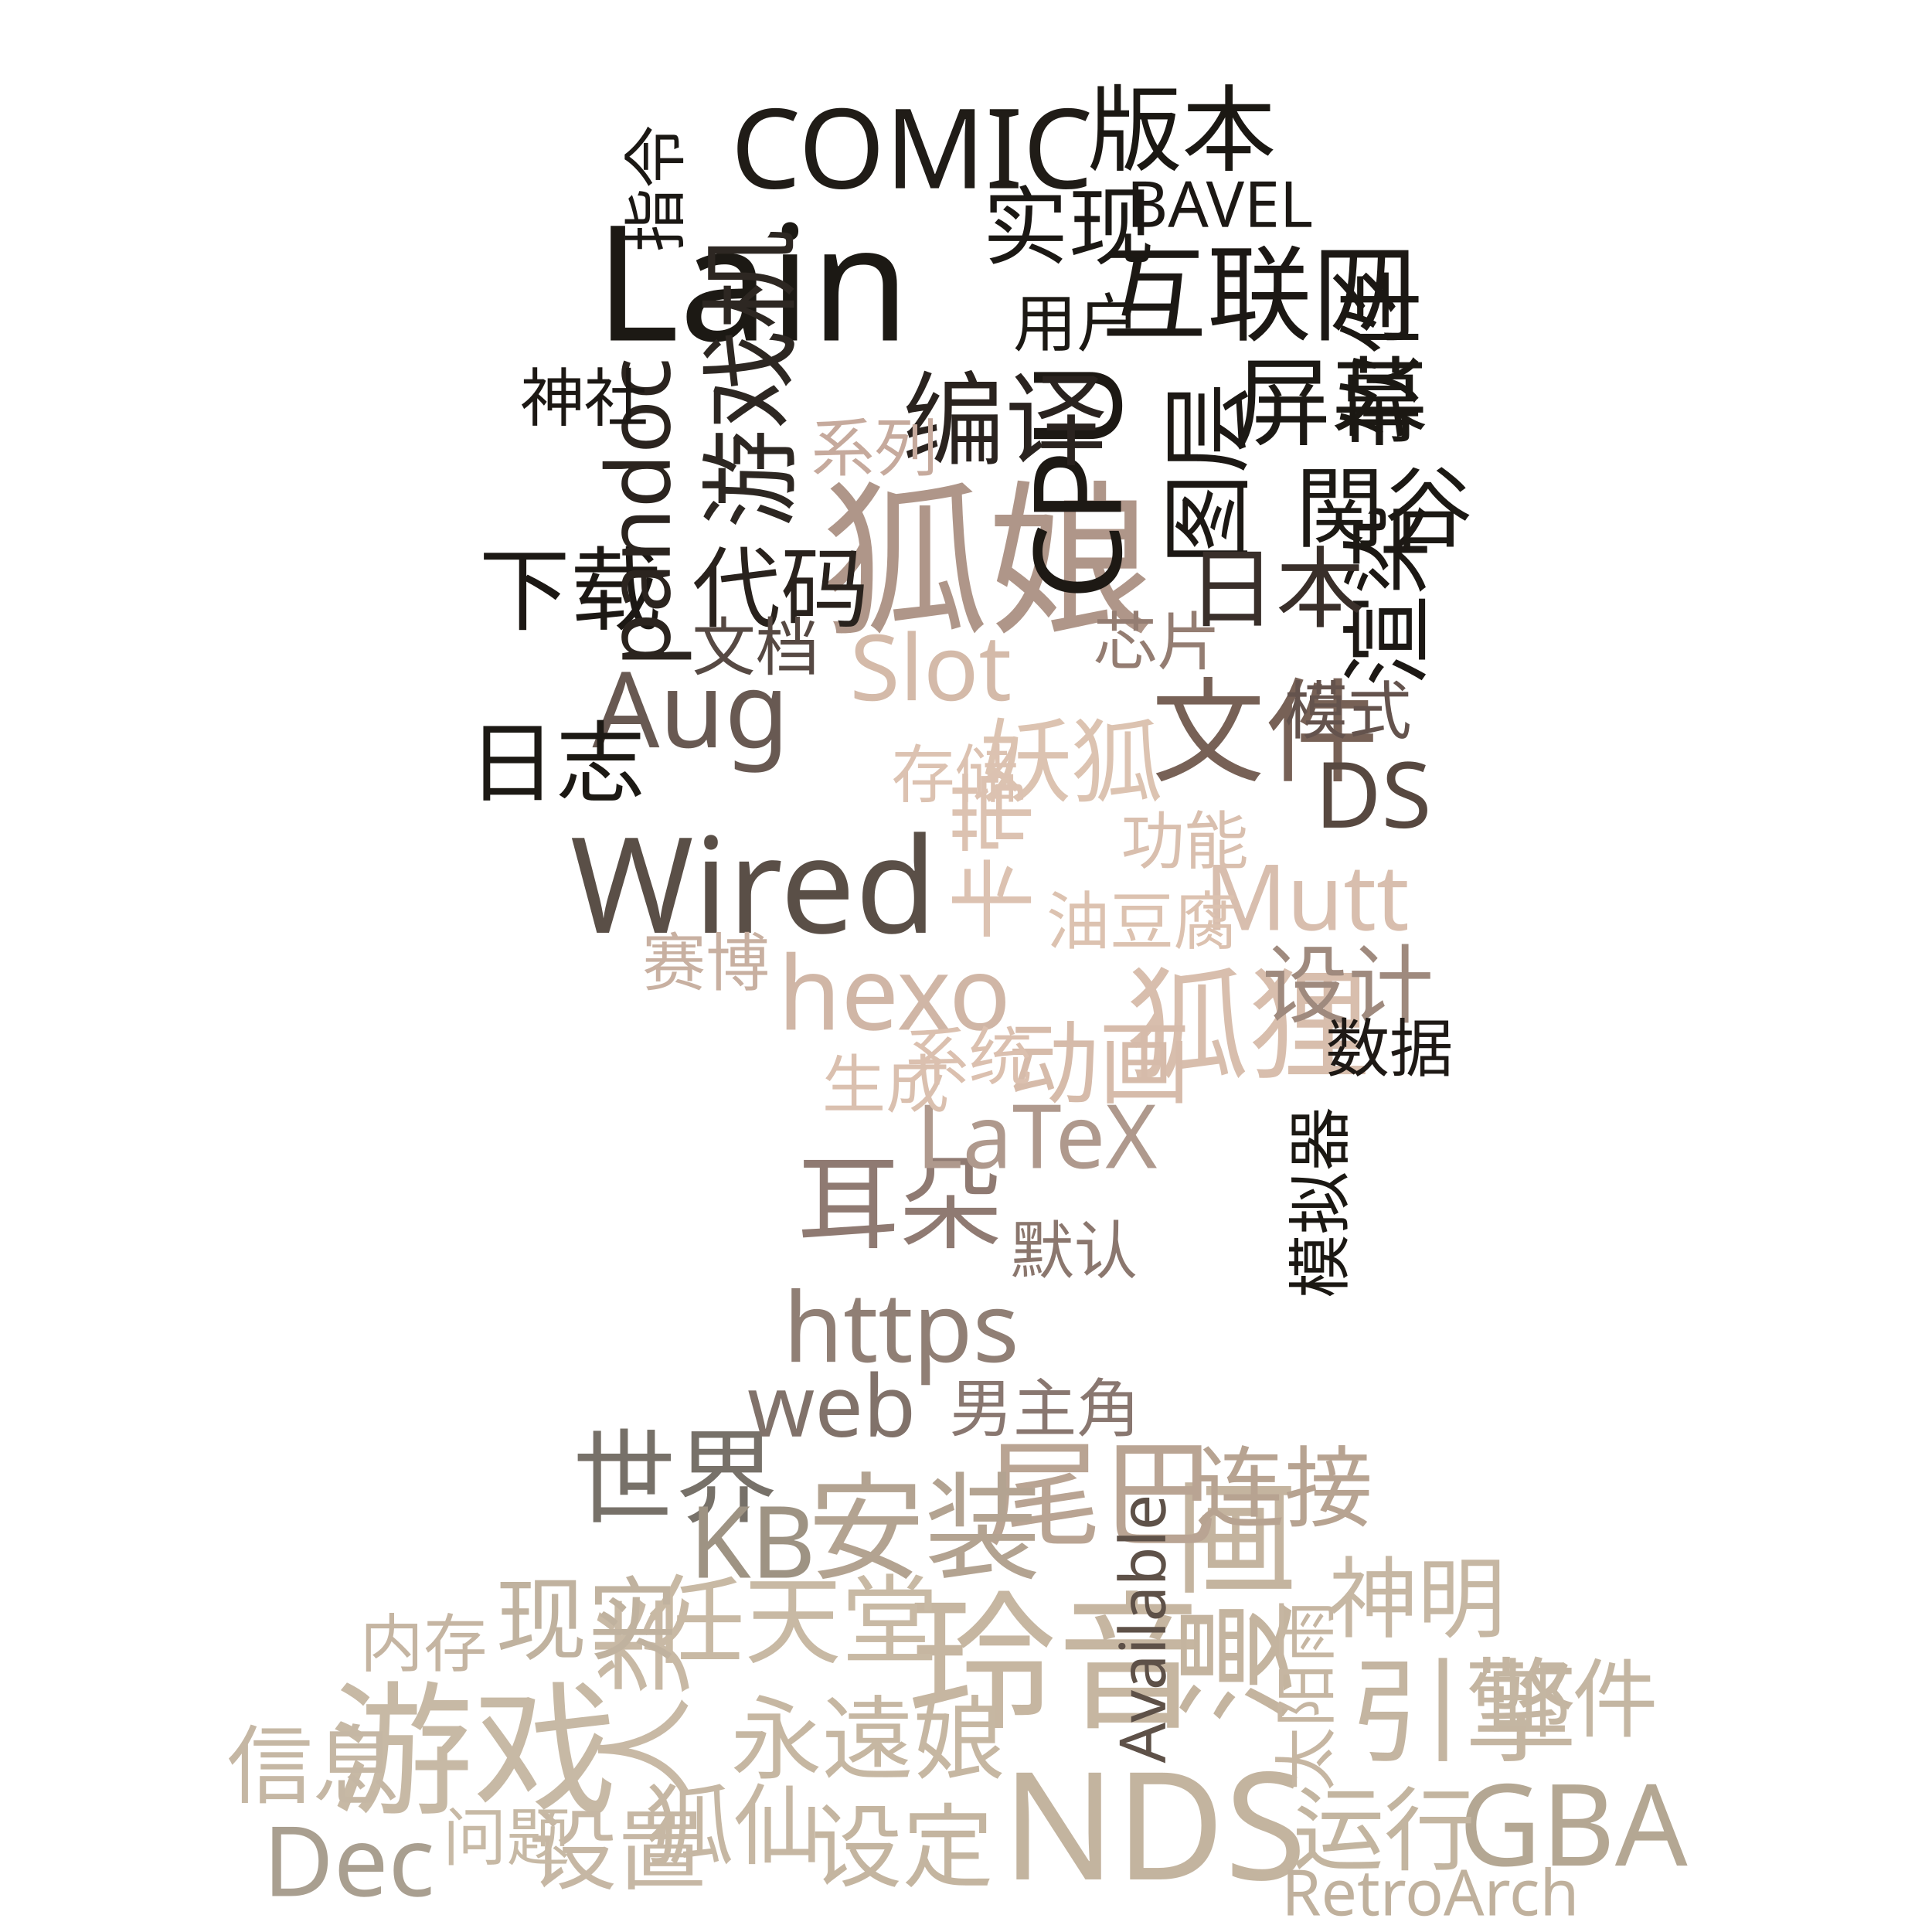
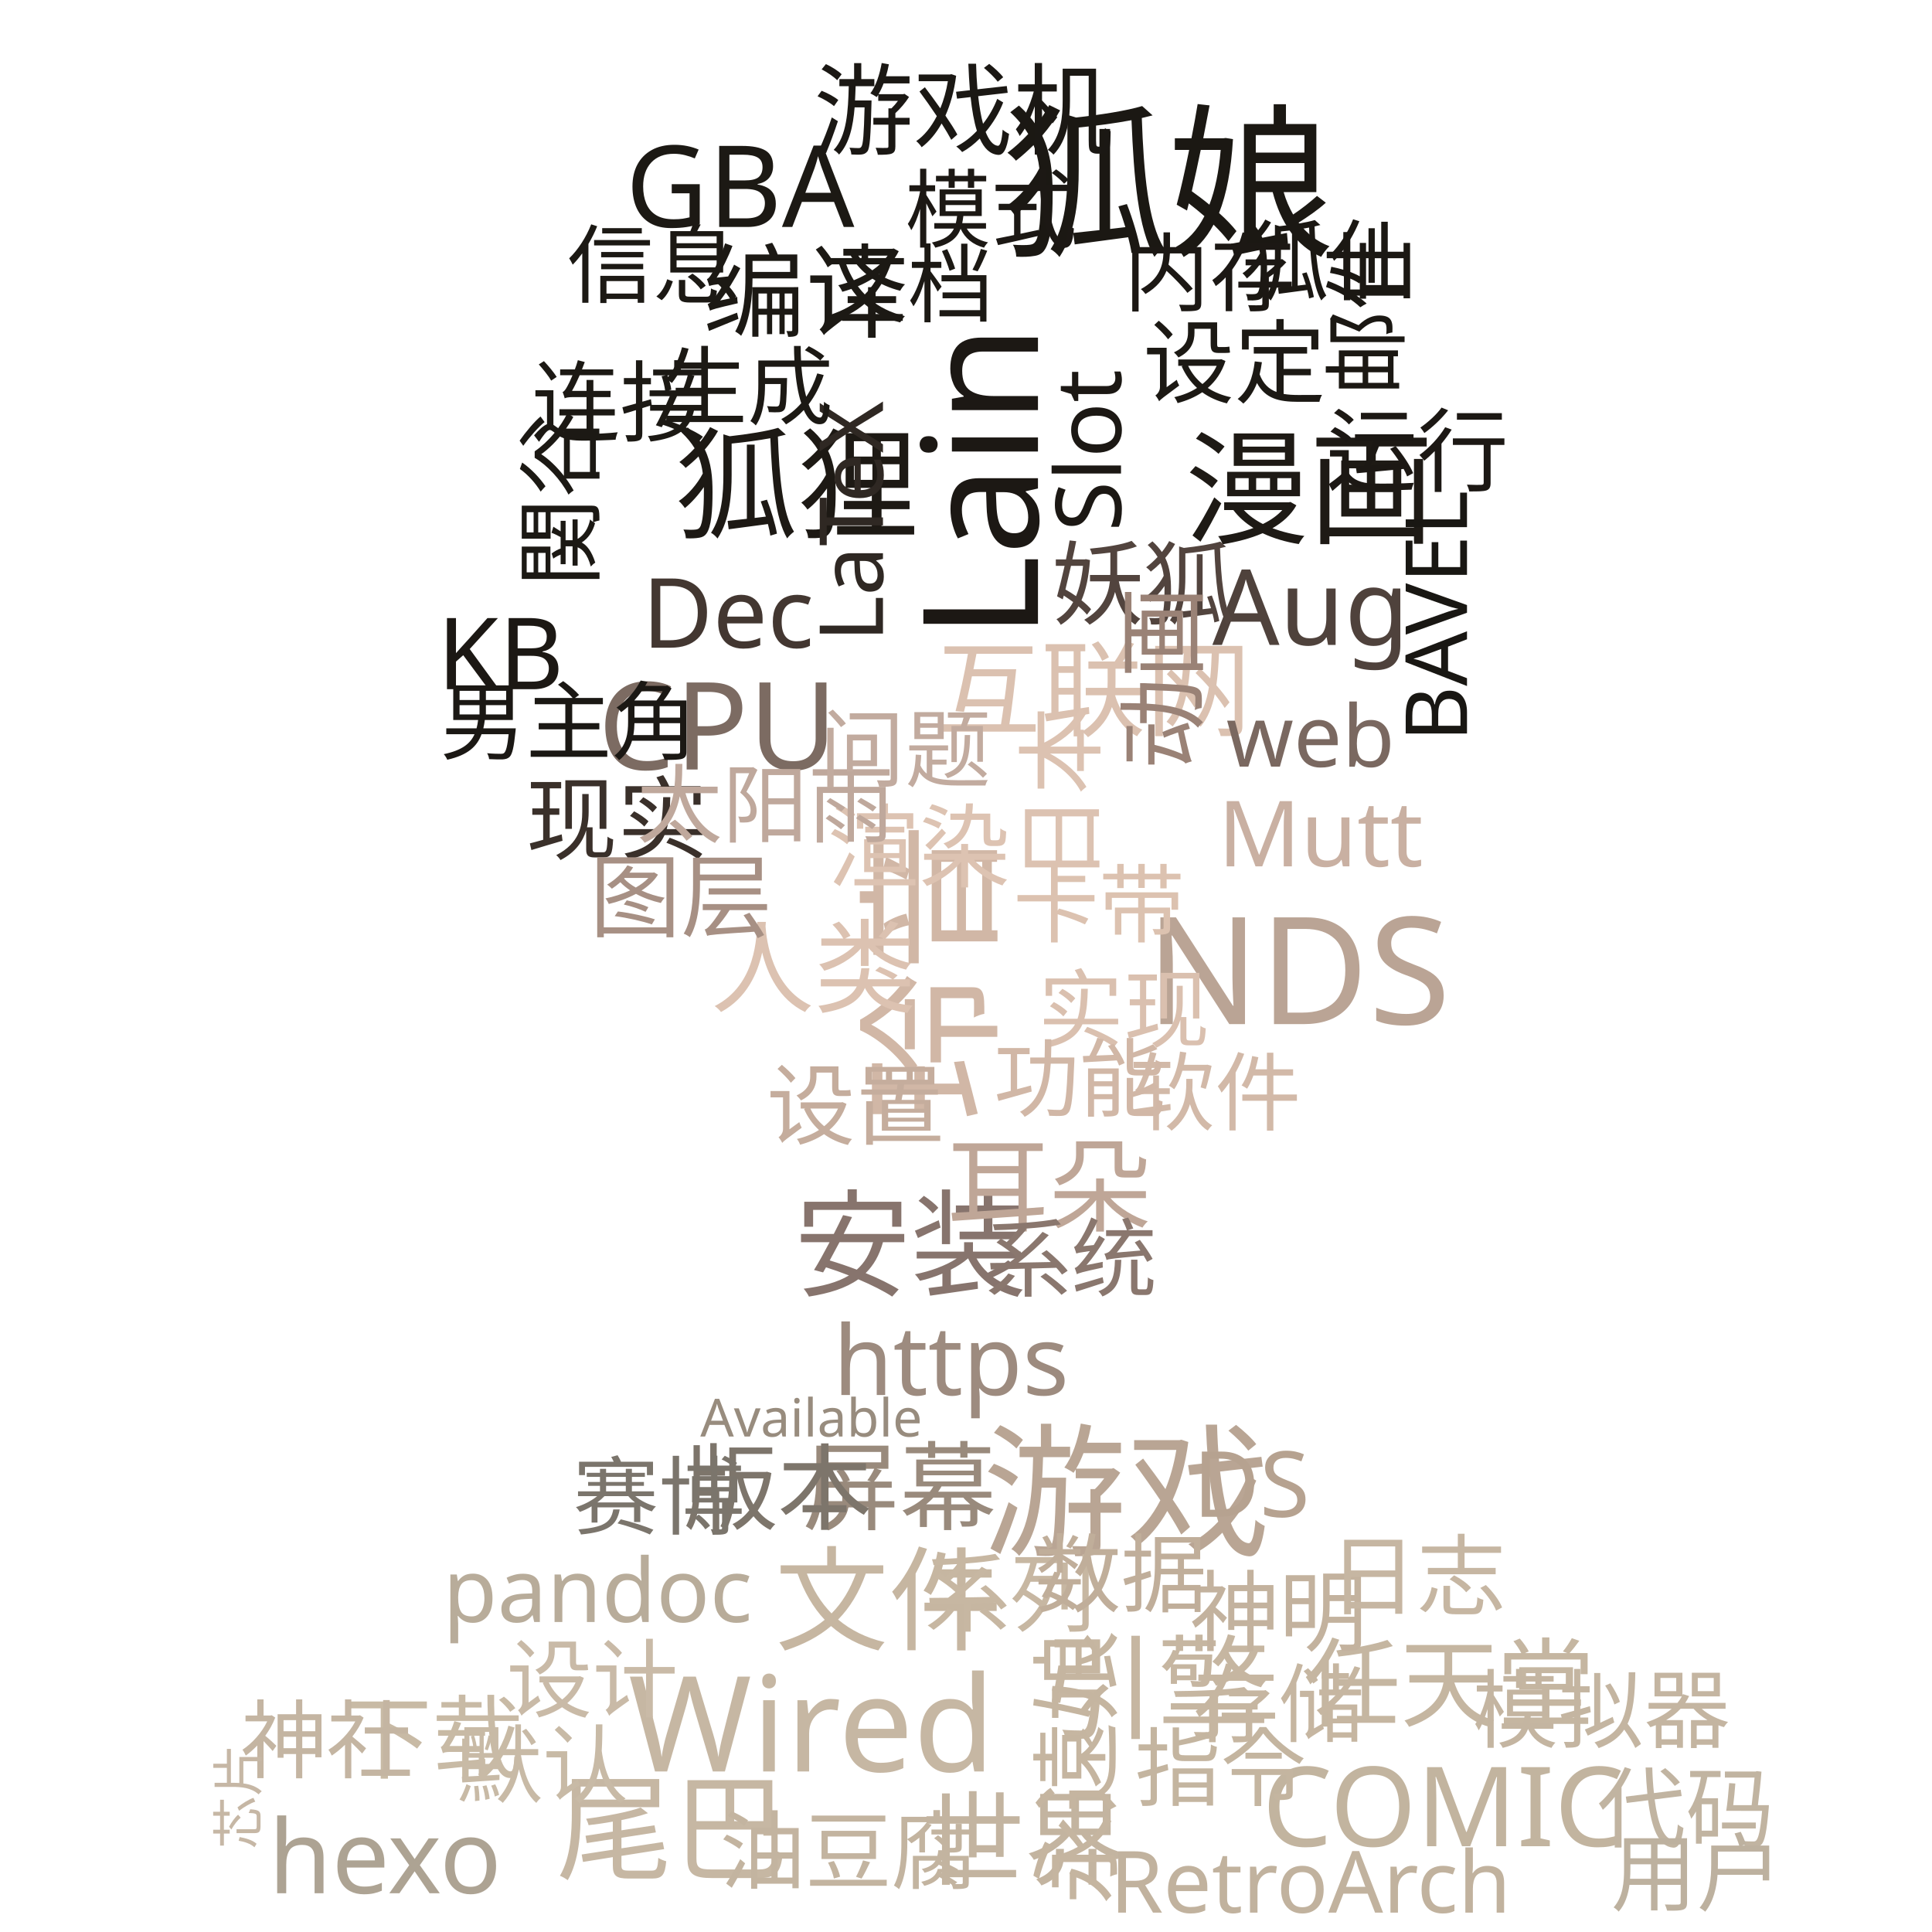
<svg xmlns="http://www.w3.org/2000/svg" width="698" height="698">
  <style>text{font-family:'Droid Sans Mono';font-weight:normal;font-style:normal;}</style>
-   <text transform="translate(297,224)" font-size="60" style="fill:rgb(175, 150, 137)">狐娘</text>
-   <text transform="translate(215,123)" font-size="58" style="fill:rgb(28, 25, 20)">Lain</text>
-   <text transform="translate(362,679)" font-size="54" style="fill:rgb(195, 180, 159)">NDS</text>
-   <text transform="translate(328,620)" font-size="54" style="fill:rgb(198, 182, 161)">玲音</text>
-   <text transform="translate(119,651)" font-size="52" style="fill:rgb(199, 185, 165)">游戏</text>
-   <text transform="translate(206,337)" font-size="48" style="fill:rgb(90, 79, 71)">Wired</text>
-   <text transform="translate(463,623) rotate(-90)" font-size="45" style="fill:rgb(196, 180, 159)">漫画</text>
-   <text transform="translate(405,217) rotate(-90)" font-size="44" style="fill:rgb(29, 25, 20)">CPU</text>
-   <text transform="translate(407,386)" font-size="44" style="fill:rgb(216, 190, 173)">狐狸</text>
-   <text transform="translate(356,555)" font-size="42" style="fill:rgb(185, 164, 147)">尾巴</text>
-   <text transform="translate(292,567)" font-size="42" style="fill:rgb(179, 163, 145)">安装</text>
-   <text transform="translate(416,279)" font-size="41" style="fill:rgb(119, 97, 86)">文件</text>
-   <text transform="translate(488,633)" font-size="41" style="fill:rgb(196, 181, 161)">引擎</text>
-   <text transform="translate(527,674)" font-size="41" style="fill:rgb(180, 167, 147)">GBA</text>
-   <text transform="translate(264,68)" font-size="40" style="fill:rgb(32, 28, 23)">COMIC</text>
-   <text transform="translate(214,270)" font-size="38" style="fill:rgb(104, 89, 82)">Aug</text>
-   <text transform="translate(398,120)" font-size="38" style="fill:rgb(28, 24, 20)">互联网</text>
-   <text transform="translate(207,547)" font-size="37" style="fill:rgb(119, 113, 105)">世界</text>
-   <text transform="translate(326,165)" font-size="37" style="fill:rgb(42, 35, 31)">编译</text>
-   <text transform="translate(246,650) rotate(-90)" font-size="37" style="fill:rgb(200, 185, 165)">人类</text>
-   <text transform="translate(288,448)" font-size="37" style="fill:rgb(143, 122, 114)">耳朵</text>
-   <text transform="translate(281,372)" font-size="37" style="fill:rgb(208, 182, 166)">hexo</text>
-   <text transform="translate(249,570)" font-size="36" style="fill:rgb(158, 147, 131)">KB</text>
-   <text transform="translate(284,191) rotate(-90)" font-size="36" style="fill:rgb(45, 39, 34)">游戏机</text>
-   <text transform="translate(446,158)" font-size="35" style="fill:rgb(28, 25, 20)">屏幕</text>
-   <text transform="translate(283,492)" font-size="35" style="fill:rgb(144, 127, 117)">https</text>
-   <text transform="translate(234,598)" font-size="35" style="fill:rgb(200, 185, 164)">任天堂</text>
-   <text transform="translate(95,685)" font-size="35" style="fill:rgb(169, 159, 144)">Dec</text>
-   <text transform="translate(393,59)" font-size="34" style="fill:rgb(27, 24, 19)">版本</text>
-   <text transform="translate(173,225)" font-size="33" style="fill:rgb(28, 24, 20)">下载</text>
-   <text transform="translate(513,248) rotate(-90)" font-size="33" style="fill:rgb(28, 24, 20)">渲染</text>
-   <text transform="translate(179,597)" font-size="33" style="fill:rgb(192, 178, 159)">现实</text>
-   <text transform="translate(475,299)" font-size="33" style="fill:rgb(87, 72, 64)">DS</text>
-   <text transform="translate(448,204) rotate(-90)" font-size="33" style="fill:rgb(28, 24, 20)">图层</text>
-   <text transform="translate(264,640)" font-size="33" style="fill:rgb(198, 183, 162)">永遠娘</text>
-   <text transform="translate(354,287)" font-size="33" style="fill:rgb(220, 195, 177)">妖狐</text>
-   <text transform="translate(467,673)" font-size="33" style="fill:rgb(195, 181, 160)">运行</text>
-   <text transform="translate(293,679)" font-size="33" style="fill:rgb(196, 181, 160)">设定</text>
-   <text transform="translate(364,396)" font-size="33" style="fill:rgb(214, 187, 170)">动画</text>
-   <text transform="translate(307,253)" font-size="33" style="fill:rgb(212, 186, 169)">Slot</text>
-   <text transform="translate(435,336)" font-size="33" style="fill:rgb(216, 190, 174)">Mutt</text>
-   <text transform="translate(191,680)" font-size="32" style="fill:rgb(198, 183, 164)">设置</text>
-   <text transform="translate(242,241) rotate(-90)" font-size="32" style="fill:rgb(43, 36, 31)">pandoc</text>
-   <text transform="translate(480,589)" font-size="32" style="fill:rgb(198, 183, 163)">神明</text>
-   <text transform="translate(331,422)" font-size="32" style="fill:rgb(175, 153, 141)">LaTeX</text>
-   <text transform="translate(250,224)" font-size="32" style="fill:rgb(41, 34, 29)">代码</text>
-   <text transform="translate(432,549)" font-size="32" style="fill:rgb(183, 163, 145)">连接</text>
-   <text transform="translate(169,287)" font-size="32" style="fill:rgb(28, 25, 20)">日志</text>
-   <text transform="translate(429,224)" font-size="32" style="fill:rgb(57, 47, 42)">日本</text>
-   <text transform="translate(233,671)" font-size="32" style="fill:rgb(198, 183, 163)">狐仙</text>
-   <text transform="translate(468,195)" font-size="32" style="fill:rgb(28, 25, 20)">関谷</text>
-   <text transform="translate(82,649)" font-size="31" style="fill:rgb(197, 183, 164)">信息</text>
-   <text transform="translate(370,340) rotate(-90)" font-size="31" style="fill:rgb(220, 194, 177)">卡带</text>
-   <text transform="translate(456,367)" font-size="31" style="fill:rgb(159, 138, 126)">设计</text>
-   <text transform="translate(355,93)" font-size="31" style="fill:rgb(27, 24, 20)">实现</text>
-   <text transform="translate(537,625)" font-size="31" style="fill:rgb(196, 182, 162)">邮件</text>
-   <text transform="translate(510,159) rotate(-90)" font-size="31" style="fill:rgb(27, 24, 19)">软件</text>
-   <text transform="translate(270,519)" font-size="31" style="fill:rgb(129, 114, 106)">web</text>
-   <text transform="translate(463,692)" font-size="23" style="fill:rgb(192, 177, 157)">RetroArch</text>
-   <text transform="translate(297,400)" font-size="23" style="fill:rgb(218, 192, 175)">生成</text>
-   <text transform="translate(327,390)" font-size="23" style="fill:rgb(219, 192, 175)">系统</text>
-   <text transform="translate(232,356)" font-size="23" style="fill:rgb(200, 176, 161)">赛博</text>
-   <text transform="translate(293,170)" font-size="23" style="fill:rgb(198, 170, 157)">系列</text>
-   <text transform="translate(405,312)" font-size="23" style="fill:rgb(217, 191, 174)">功能</text>
-   <text transform="translate(378,341)" font-size="23" style="fill:rgb(220, 194, 176)">油豆腐</text>
-   <text transform="translate(464,265)" font-size="23" style="fill:rgb(100, 83, 77)">模式</text>
-   <text transform="translate(480,647) rotate(-90)" font-size="23" style="fill:rgb(198, 182, 162)">太阳雨</text>
-   <text transform="translate(188,152)" font-size="23" style="fill:rgb(28, 24, 20)">神社</text>
-   <text transform="translate(407,82)" font-size="23" style="fill:rgb(28, 24, 20)">BAVEL</text>
-   <text transform="translate(485,469) rotate(-90)" font-size="23" style="fill:rgb(27, 24, 19)">模拟器</text>
-   <text transform="translate(479,387)" font-size="23" style="fill:rgb(30, 25, 21)">数据</text>
-   <text transform="translate(160,672)" font-size="23" style="fill:rgb(199, 185, 165)">问题</text>
-   <text transform="translate(343,517)" font-size="23" style="fill:rgb(137, 119, 112)">男主角</text>
-   <text transform="translate(322,288)" font-size="23" style="fill:rgb(220, 194, 177)">存储</text>
-   <text transform="translate(245,91) rotate(-90)" font-size="23" style="fill:rgb(27, 24, 20)">指令</text>
-   <text transform="translate(250,242)" font-size="23" style="fill:rgb(86, 73, 67)">文档</text>
-   <text transform="translate(130,602)" font-size="23" style="fill:rgb(197, 181, 162)">内存</text>
-   <text transform="translate(366,125)" font-size="23" style="fill:rgb(28, 25, 20)">用户</text>
-   <text transform="translate(365,460)" font-size="23" style="fill:rgb(139, 119, 110)">默认</text>
-   <text transform="translate(421,637) rotate(-90)" font-size="23" style="fill:rgb(94, 81, 72)">Available</text>
-   <text transform="translate(395,240)" font-size="23" style="fill:rgb(148, 125, 114)">芯片</text>
+   <text transform="translate(362,88)" font-size="60" style="fill:rgb(27, 24, 19)">狐娘</text>
+   <text transform="translate(375,231) rotate(-90)" font-size="58" style="fill:rgb(28, 24, 20)">Lain</text>
+   <text transform="translate(414,370)" font-size="54" style="fill:rgb(186, 164, 149)">NDS</text>
+   <text transform="translate(356,405) rotate(-90)" font-size="54" style="fill:rgb(209, 183, 166)">玲音</text>
+   <text transform="translate(355,558)" font-size="52" style="fill:rgb(185, 165, 148)">游戏</text>
+   <text transform="translate(227,640)" font-size="48" style="fill:rgb(198, 183, 163)">Wired</text>
+   <text transform="translate(428,193)" font-size="45" style="fill:rgb(30, 26, 21)">漫画</text>
+   <text transform="translate(216,278)" font-size="44" style="fill:rgb(124, 107, 98)">CPU</text>
+   <text transform="translate(244,191)" font-size="44" style="fill:rgb(29, 25, 20)">狐狸</text>
+   <text transform="translate(201,676)" font-size="42" style="fill:rgb(198, 183, 163)">尾巴</text>
+   <text transform="translate(287,465)" font-size="42" style="fill:rgb(135, 116, 109)">安装</text>
+   <text transform="translate(280,593)" font-size="41" style="fill:rgb(198, 182, 161)">文件</text>
+   <text transform="translate(377,625)" font-size="41" style="fill:rgb(198, 182, 161)">引擎</text>
+   <text transform="translate(226,82)" font-size="41" style="fill:rgb(28, 25, 20)">GBA</text>
+   <text transform="translate(456,667)" font-size="40" style="fill:rgb(194, 180, 159)">COMIC</text>
+   <text transform="translate(438,233)" font-size="38" style="fill:rgb(79, 66, 60)">Aug</text>
+   <text transform="translate(338,263)" font-size="38" style="fill:rgb(219, 193, 176)">互联网</text>
+   <text transform="translate(333,678)" font-size="37" style="fill:rgb(195, 180, 160)">世界</text>
+   <text transform="translate(254,119)" font-size="37" style="fill:rgb(28, 25, 20)">编译</text>
+   <text transform="translate(257,363)" font-size="37" style="fill:rgb(220, 194, 177)">人类</text>
+   <text transform="translate(342,442)" font-size="37" style="fill:rgb(191, 166, 151)">耳朵</text>
+   <text transform="translate(97,684)" font-size="37" style="fill:rgb(173, 163, 147)">hexo</text>
+   <text transform="translate(158,249)" font-size="36" style="fill:rgb(28, 24, 20)">KB</text>
+   <text transform="translate(294,53)" font-size="36" style="fill:rgb(27, 24, 20)">游戏机</text>
+   <text transform="translate(290,550)" font-size="35" style="fill:rgb(153, 138, 124)">屏幕</text>
+   <text transform="translate(301,504)" font-size="35" style="fill:rgb(157, 139, 127)">https</text>
+   <text transform="translate(471,621)" font-size="35" style="fill:rgb(197, 182, 161)">任天堂</text>
+   <text transform="translate(232,234)" font-size="35" style="fill:rgb(67, 55, 49)">Dec</text>
+   <text transform="translate(247,550)" font-size="34" style="fill:rgb(125, 117, 107)">版本</text>
+   <text transform="translate(123,640)" font-size="33" style="fill:rgb(200, 186, 165)">下载</text>
+   <text transform="translate(299,318)" font-size="33" style="fill:rgb(221, 195, 178)">渲染</text>
+   <text transform="translate(190,308)" font-size="33" style="fill:rgb(58, 48, 42)">现实</text>
+   <text transform="translate(431,548)" font-size="33" style="fill:rgb(182, 162, 144)">DS</text>
+   <text transform="translate(213,336)" font-size="33" style="fill:rgb(167, 144, 132)">图层</text>
+   <text transform="translate(401,688) rotate(-90)" font-size="33" style="fill:rgb(197, 181, 160)">永遠娘</text>
+   <text transform="translate(380,223)" font-size="33" style="fill:rgb(82, 68, 62)">妖狐</text>
+   <text transform="translate(479,175)" font-size="33" style="fill:rgb(28, 24, 20)">运行</text>
+   <text transform="translate(413,143)" font-size="33" style="fill:rgb(28, 25, 20)">设定</text>
+   <text transform="translate(432,278) rotate(-90)" font-size="33" style="fill:rgb(154, 130, 118)">动画</text>
+   <text transform="translate(405,192) rotate(-90)" font-size="33" style="fill:rgb(28, 24, 20)">Slot</text>
+   <text transform="translate(440,313)" font-size="33" style="fill:rgb(201, 176, 162)">Mutt</text>
+   <text transform="translate(277,411)" font-size="32" style="fill:rgb(197, 173, 157)">设置</text>
+   <text transform="translate(160,586)" font-size="32" style="fill:rgb(184, 172, 154)">pandoc</text>
+   <text transform="translate(430,594)" font-size="32" style="fill:rgb(195, 178, 158)">神明</text>
+   <text transform="translate(319,232) rotate(-90)" font-size="32" style="fill:rgb(47, 40, 35)">LaTeX</text>
+   <text transform="translate(577,665)" font-size="32" style="fill:rgb(193, 180, 161)">代码</text>
+   <text transform="translate(192,157)" font-size="32" style="fill:rgb(28, 25, 20)">连接</text>
+   <text transform="translate(480,581)" font-size="32" style="fill:rgb(198, 182, 162)">日志</text>
+   <text transform="translate(395,319) rotate(-90)" font-size="32" style="fill:rgb(220, 194, 177)">日本</text>
+   <text transform="translate(448,106)" font-size="32" style="fill:rgb(27, 24, 19)">狐仙</text>
+   <text transform="translate(214,212) rotate(-90)" font-size="32" style="fill:rgb(28, 25, 20)">関谷</text>
+   <text transform="translate(205,107)" font-size="31" style="fill:rgb(28, 25, 20)">信息</text>
+   <text transform="translate(366,338)" font-size="31" style="fill:rgb(220, 194, 176)">卡带</text>
+   <text transform="translate(183,618)" font-size="31" style="fill:rgb(201, 186, 167)">设计</text>
+   <text transform="translate(375,376)" font-size="31" style="fill:rgb(218, 192, 175)">实现</text>
+   <text transform="translate(505,143) rotate(-90)" font-size="31" style="fill:rgb(27, 24, 19)">邮件</text>
+   <text transform="translate(408,406)" font-size="31" style="fill:rgb(210, 185, 168)">软件</text>
+   <text transform="translate(443,277)" font-size="31" style="fill:rgb(122, 104, 96)">web</text>
+   <text transform="translate(401,691)" font-size="31" style="fill:rgb(193, 178, 158)">RetroArch</text>
+   <text transform="translate(239,151)" font-size="31" style="fill:rgb(28, 25, 20)">生成</text>
+   <text transform="translate(356,466)" font-size="31" style="fill:rgb(138, 119, 110)">系统</text>
+   <text transform="translate(207,552)" font-size="31" style="fill:rgb(123, 117, 108)">赛博</text>
+   <text transform="translate(334,587)" font-size="31" style="fill:rgb(199, 183, 162)">系列</text>
+   <text transform="translate(359,401)" font-size="31" style="fill:rgb(209, 183, 166)">功能</text>
+   <text transform="translate(260,680)" font-size="31" style="fill:rgb(195, 180, 160)">油豆腐</text>
+   <text transform="translate(327,87)" font-size="31" style="fill:rgb(28, 24, 20)">模式</text>
+   <text transform="translate(230,302)" font-size="31" style="fill:rgb(191, 168, 156)">太阳雨</text>
+   <text transform="translate(87,640)" font-size="31" style="fill:rgb(196, 181, 162)">神社</text>
+   <text transform="translate(530,268) rotate(-90)" font-size="31" style="fill:rgb(25, 23, 19)">BAVEL</text>
+   <text transform="translate(532,629)" font-size="31" style="fill:rgb(196, 181, 161)">模拟器</text>
+   <text transform="translate(374,580)" font-size="31" style="fill:rgb(192, 174, 154)">数据</text>
+   <text transform="translate(296,282)" font-size="31" style="fill:rgb(194, 171, 159)">问题</text>
+   <text transform="translate(159,272)" font-size="31" style="fill:rgb(27, 24, 20)">男主角</text>
+   <text transform="translate(431,627)" font-size="31" style="fill:rgb(198, 182, 161)">存储</text>
+   <text transform="translate(410,650)" font-size="31" style="fill:rgb(196, 181, 160)">指令</text>
+   <text transform="translate(297,114)" font-size="31" style="fill:rgb(28, 25, 20)">文档</text>
+   <text transform="translate(406,110)" font-size="31" style="fill:rgb(28, 24, 20)">内存</text>
+   <text transform="translate(582,688)" font-size="31" style="fill:rgb(189, 177, 159)">用户</text>
+   <text transform="translate(165,649)" font-size="31" style="fill:rgb(200, 186, 166)">默认</text>
+   <text transform="translate(253,519)" font-size="19" style="fill:rgb(152, 140, 126)">Available</text>
+   <text transform="translate(93,668) rotate(-90)" font-size="19" style="fill:rgb(198, 183, 165)">芯片</text>
</svg>
